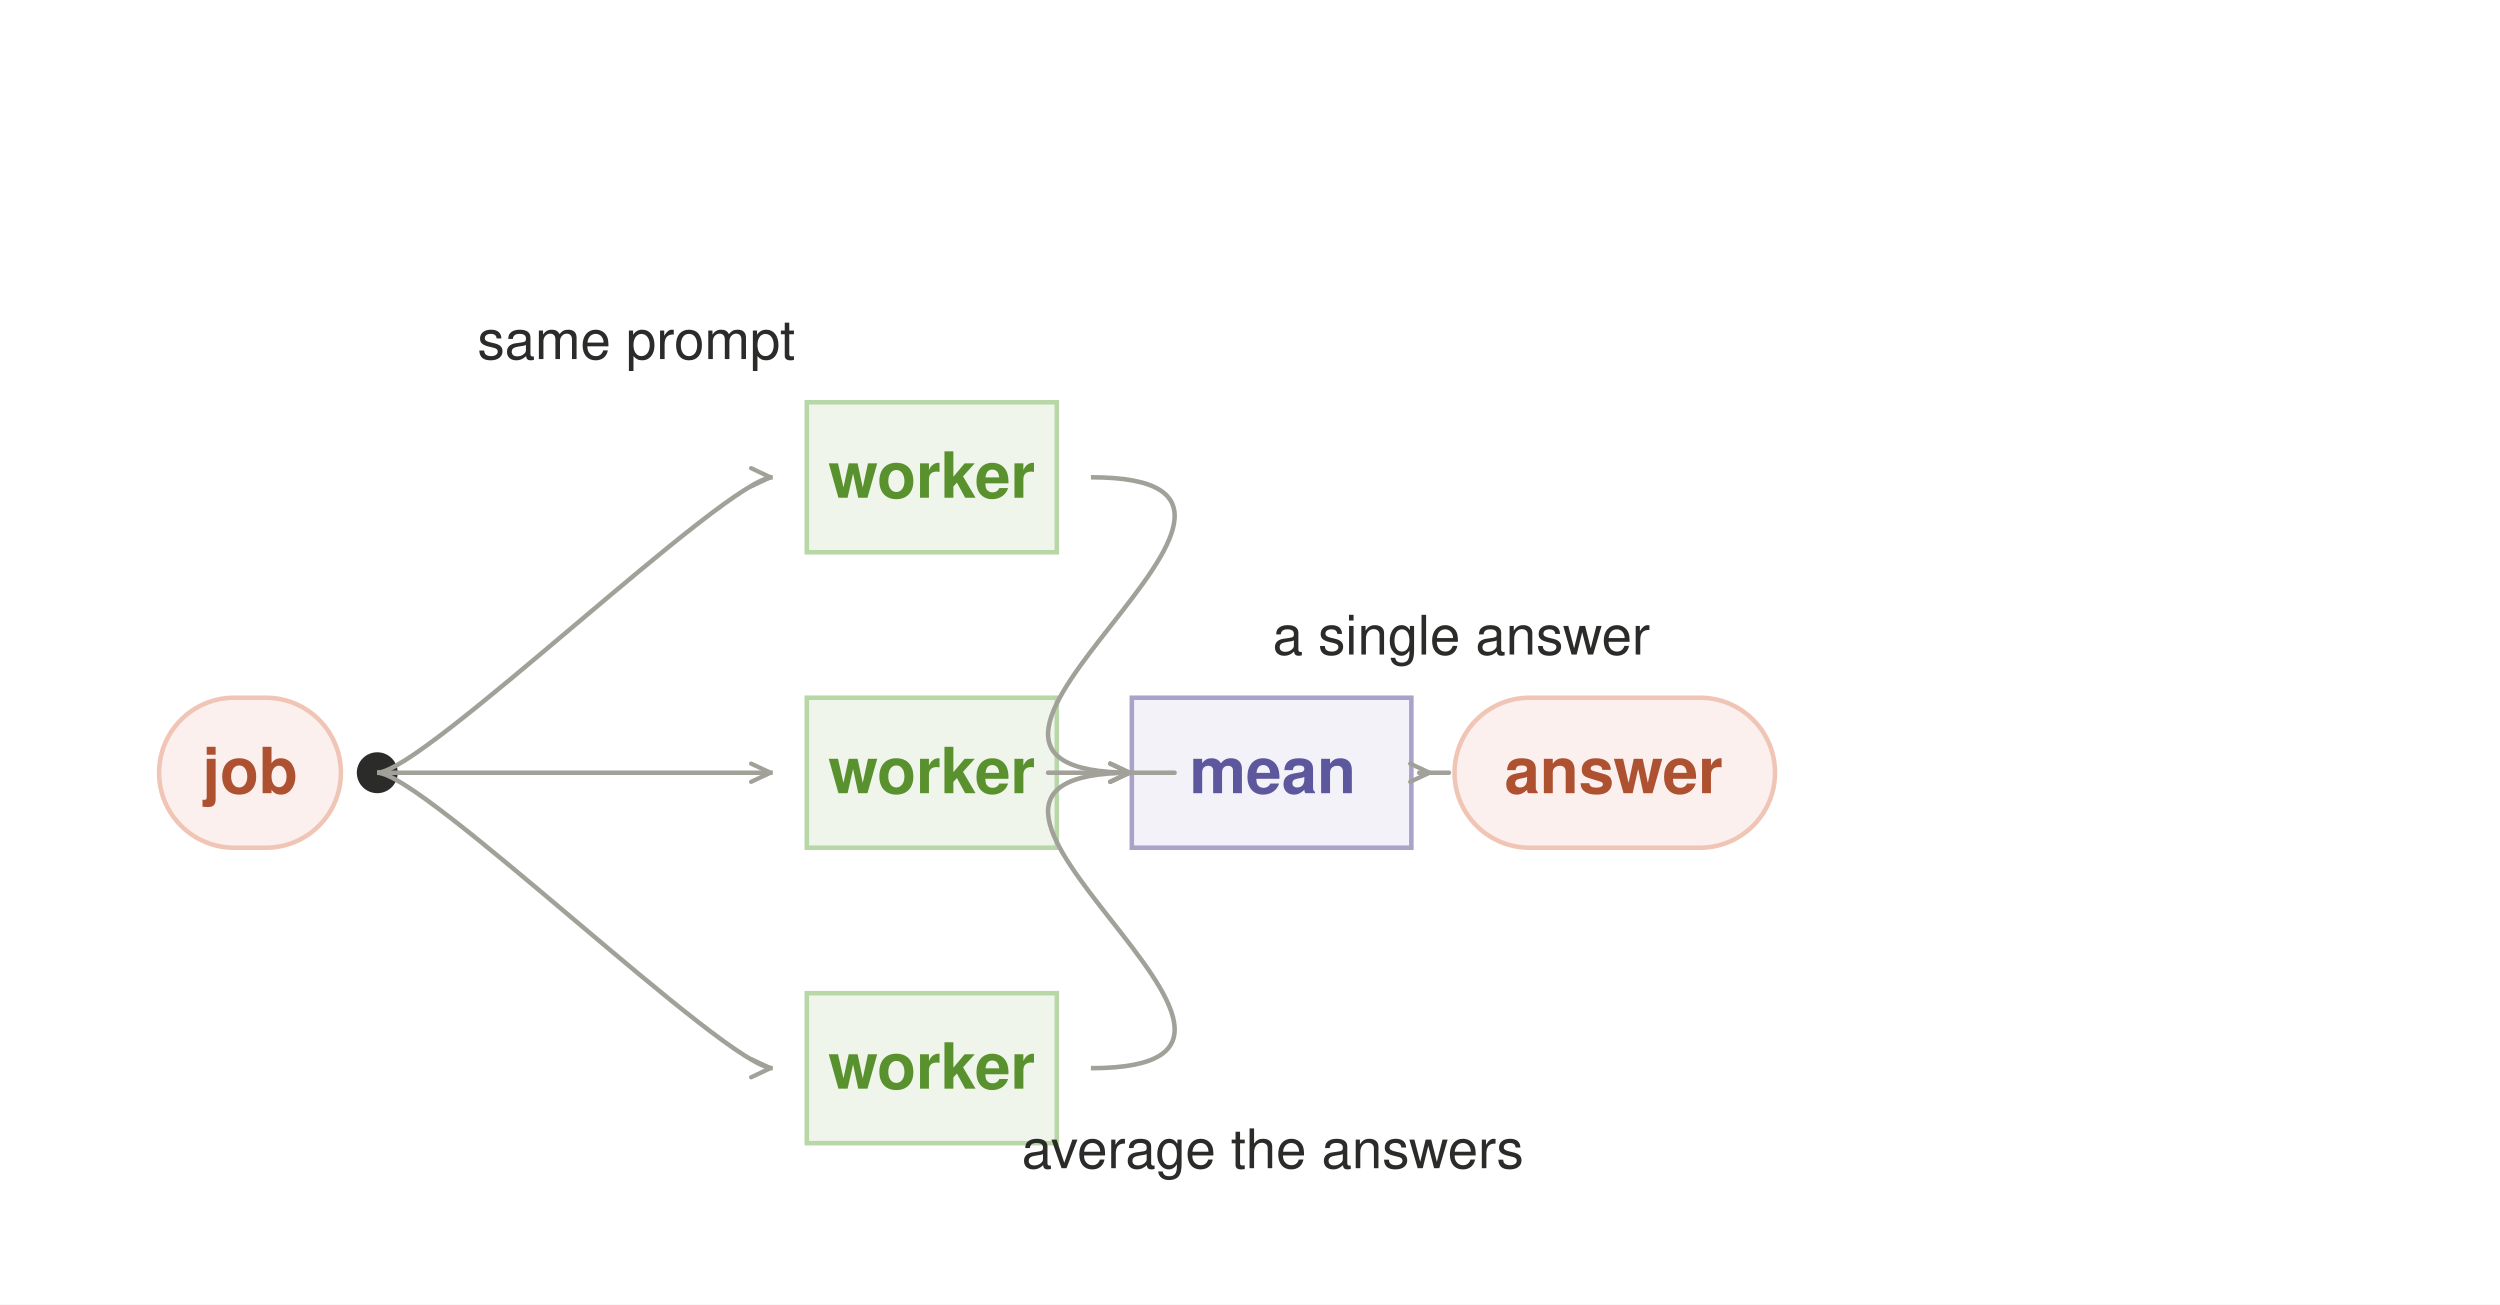
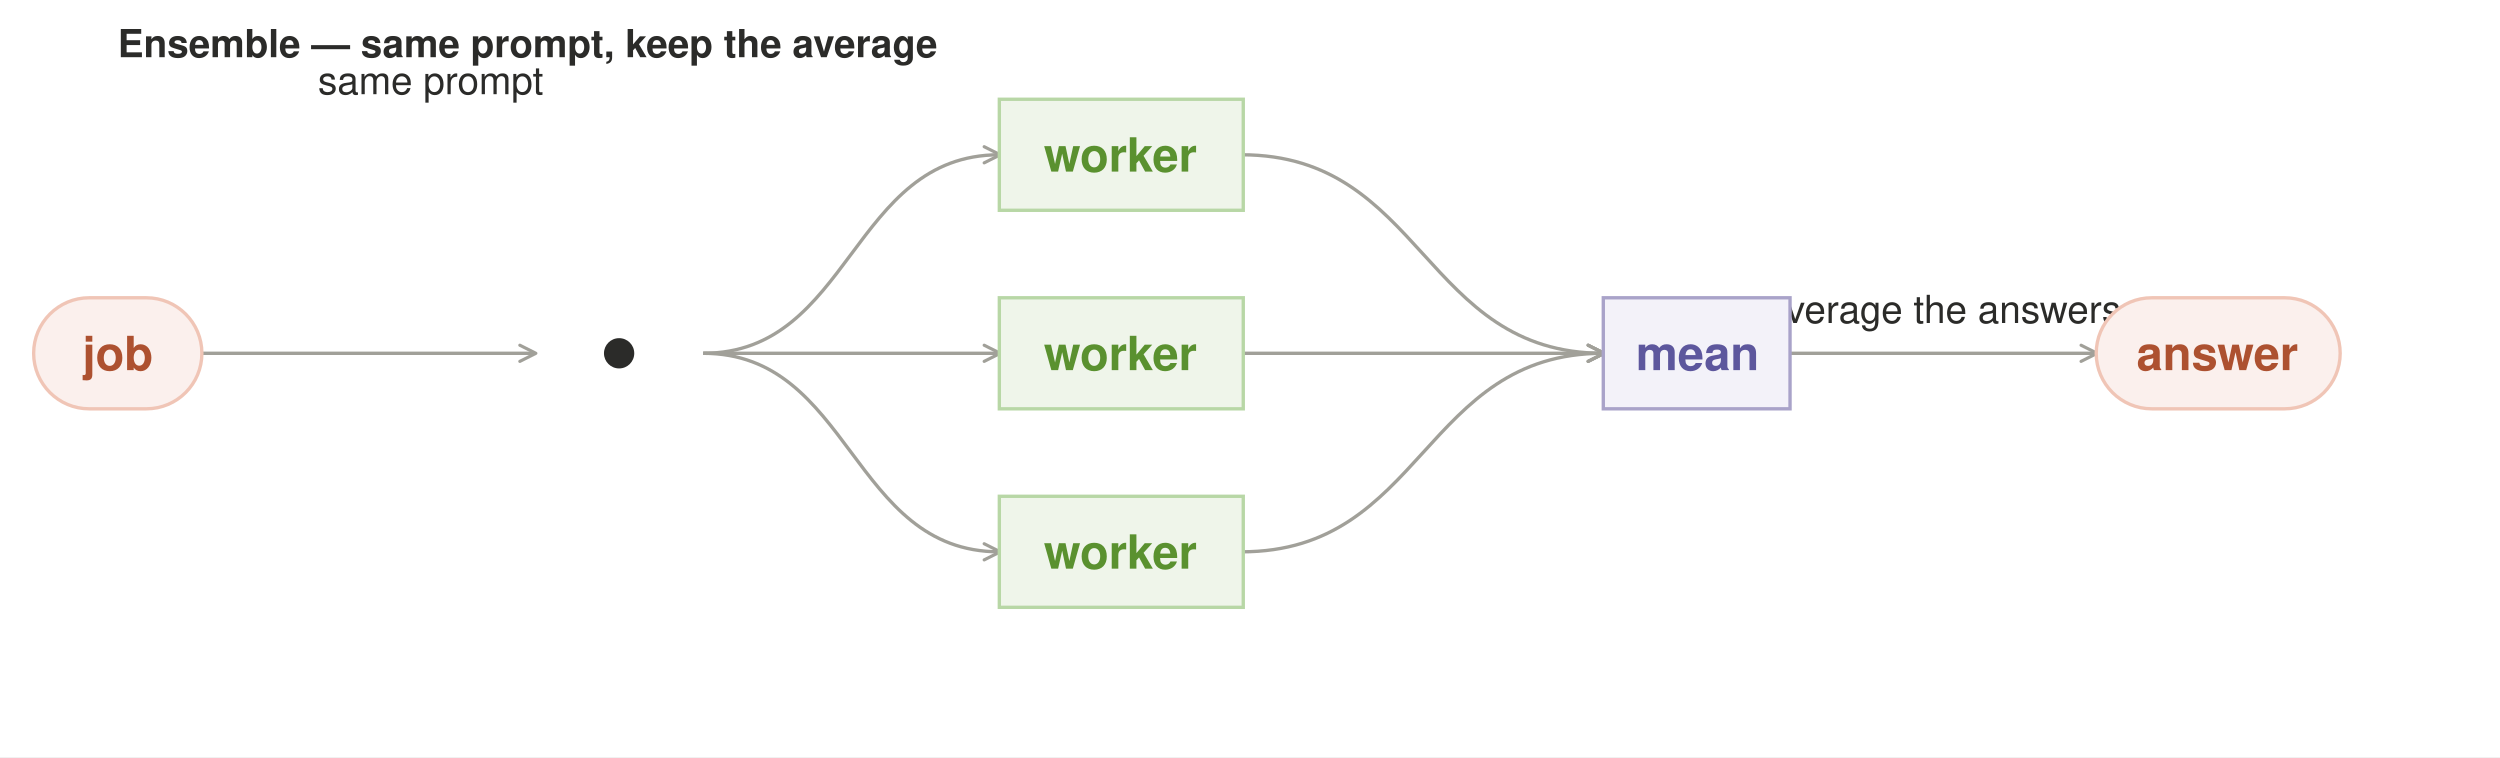
- <svg xmlns="http://www.w3.org/2000/svg" viewBox="0 0 1100 574" font-family="Avenir Next, Nunito, Segoe UI, Helvetica, Arial, sans-serif">
+ <svg xmlns="http://www.w3.org/2000/svg" viewBox="0 0 1486 450" font-family="Avenir Next, Nunito, Segoe UI, Helvetica, Arial, sans-serif">
  <defs>
-     <marker id="ha" markerWidth="14" markerHeight="14" refX="11" refY="5" orient="auto" markerUnits="userSpaceOnUse">
-       <path d="M1.5 1 L10 5 L1.5 9" fill="none" stroke="#a1a099" stroke-width="1.9" stroke-linecap="round" stroke-linejoin="round" />
+     <marker id="ha" markerWidth="13.3" markerHeight="13.3" refX="11" refY="7.0" orient="auto" markerUnits="userSpaceOnUse">
+       <path d="M2 2.2 L11.5 7.0 L2 11.8" fill="none" stroke="#a1a099" stroke-width="1.9" stroke-linecap="round" stroke-linejoin="round" />
    </marker>
-     <marker id="Ha" markerWidth="19" markerHeight="19" refX="13" refY="6.5" orient="auto" markerUnits="userSpaceOnUse">
-       <path d="M2 1.5 L12.5 6.5 L2 11.5" fill="none" stroke="#a1a099" stroke-width="3" stroke-linecap="round" stroke-linejoin="round" />
+     <marker id="Ha" markerWidth="18.1" markerHeight="18.1" refX="15" refY="9.5" orient="auto" markerUnits="userSpaceOnUse">
+       <path d="M2 3.0 L15.6 9.5 L2 16.0" fill="none" stroke="#a1a099" stroke-width="3.0" stroke-linecap="round" stroke-linejoin="round" />
    </marker>
-     <marker id="hg" markerWidth="14" markerHeight="14" refX="11" refY="5" orient="auto" markerUnits="userSpaceOnUse">
-       <path d="M1.5 1 L10 5 L1.5 9" fill="none" stroke="#5a912f" stroke-width="1.9" stroke-linecap="round" stroke-linejoin="round" />
+     <marker id="hg" markerWidth="13.3" markerHeight="13.3" refX="11" refY="7.0" orient="auto" markerUnits="userSpaceOnUse">
+       <path d="M2 2.2 L11.5 7.0 L2 11.8" fill="none" stroke="#5a912f" stroke-width="1.9" stroke-linecap="round" stroke-linejoin="round" />
    </marker>
-     <marker id="Hg" markerWidth="19" markerHeight="19" refX="13" refY="6.5" orient="auto" markerUnits="userSpaceOnUse">
-       <path d="M2 1.5 L12.5 6.5 L2 11.5" fill="none" stroke="#5a912f" stroke-width="3" stroke-linecap="round" stroke-linejoin="round" />
+     <marker id="Hg" markerWidth="18.1" markerHeight="18.1" refX="15" refY="9.5" orient="auto" markerUnits="userSpaceOnUse">
+       <path d="M2 3.0 L15.6 9.5 L2 16.0" fill="none" stroke="#5a912f" stroke-width="3.0" stroke-linecap="round" stroke-linejoin="round" />
    </marker>
-     <marker id="hp" markerWidth="14" markerHeight="14" refX="11" refY="5" orient="auto" markerUnits="userSpaceOnUse">
-       <path d="M1.5 1 L10 5 L1.5 9" fill="none" stroke="#5d579d" stroke-width="1.9" stroke-linecap="round" stroke-linejoin="round" />
+     <marker id="hp" markerWidth="13.3" markerHeight="13.3" refX="11" refY="7.0" orient="auto" markerUnits="userSpaceOnUse">
+       <path d="M2 2.2 L11.5 7.0 L2 11.8" fill="none" stroke="#5d579d" stroke-width="1.9" stroke-linecap="round" stroke-linejoin="round" />
    </marker>
-     <marker id="Hp" markerWidth="19" markerHeight="19" refX="13" refY="6.5" orient="auto" markerUnits="userSpaceOnUse">
-       <path d="M2 1.5 L12.5 6.5 L2 11.5" fill="none" stroke="#5d579d" stroke-width="3" stroke-linecap="round" stroke-linejoin="round" />
+     <marker id="Hp" markerWidth="18.1" markerHeight="18.1" refX="15" refY="9.5" orient="auto" markerUnits="userSpaceOnUse">
+       <path d="M2 3.0 L15.6 9.5 L2 16.0" fill="none" stroke="#5d579d" stroke-width="3.0" stroke-linecap="round" stroke-linejoin="round" />
    </marker>
-     <marker id="hc" markerWidth="14" markerHeight="14" refX="11" refY="5" orient="auto" markerUnits="userSpaceOnUse">
-       <path d="M1.5 1 L10 5 L1.5 9" fill="none" stroke="#ad5130" stroke-width="1.9" stroke-linecap="round" stroke-linejoin="round" />
+     <marker id="hc" markerWidth="13.3" markerHeight="13.3" refX="11" refY="7.0" orient="auto" markerUnits="userSpaceOnUse">
+       <path d="M2 2.2 L11.5 7.0 L2 11.8" fill="none" stroke="#ad5130" stroke-width="1.9" stroke-linecap="round" stroke-linejoin="round" />
    </marker>
-     <marker id="Hc" markerWidth="19" markerHeight="19" refX="13" refY="6.5" orient="auto" markerUnits="userSpaceOnUse">
-       <path d="M2 1.5 L12.5 6.5 L2 11.5" fill="none" stroke="#ad5130" stroke-width="3" stroke-linecap="round" stroke-linejoin="round" />
+     <marker id="Hc" markerWidth="18.1" markerHeight="18.1" refX="15" refY="9.5" orient="auto" markerUnits="userSpaceOnUse">
+       <path d="M2 3.0 L15.6 9.5 L2 16.0" fill="none" stroke="#ad5130" stroke-width="3.0" stroke-linecap="round" stroke-linejoin="round" />
    </marker>
-     <marker id="hk" markerWidth="14" markerHeight="14" refX="11" refY="5" orient="auto" markerUnits="userSpaceOnUse">
-       <path d="M1.5 1 L10 5 L1.5 9" fill="none" stroke="#2b2b29" stroke-width="1.9" stroke-linecap="round" stroke-linejoin="round" />
+     <marker id="hk" markerWidth="13.3" markerHeight="13.3" refX="11" refY="7.0" orient="auto" markerUnits="userSpaceOnUse">
+       <path d="M2 2.2 L11.5 7.0 L2 11.8" fill="none" stroke="#2b2b29" stroke-width="1.9" stroke-linecap="round" stroke-linejoin="round" />
    </marker>
-     <marker id="Hk" markerWidth="19" markerHeight="19" refX="13" refY="6.5" orient="auto" markerUnits="userSpaceOnUse">
-       <path d="M2 1.5 L12.5 6.5 L2 11.5" fill="none" stroke="#2b2b29" stroke-width="3" stroke-linecap="round" stroke-linejoin="round" />
+     <marker id="Hk" markerWidth="18.1" markerHeight="18.1" refX="15" refY="9.5" orient="auto" markerUnits="userSpaceOnUse">
+       <path d="M2 3.0 L15.6 9.5 L2 16.0" fill="none" stroke="#2b2b29" stroke-width="3.0" stroke-linecap="round" stroke-linejoin="round" />
    </marker>
  </defs>
-   <rect width="1100" height="574" fill="#fff" />
-   <rect x="70" y="307" width="80" height="66" rx="33" fill="#fbf0ed" stroke="#f0c5b6" stroke-width="2" />
-   <text x="110" y="349" text-anchor="middle" fill="#ad5130" font-size="28" font-weight="600">job</text>
-   <circle cx="166" cy="340" r="9" fill="#2b2b29" />
-   <rect x="355" y="177" width="110" height="66" fill="#eff5ea" stroke="#b8d7a6" stroke-width="2" />
-   <text x="410" y="219" text-anchor="middle" fill="#5a912f" font-size="28" font-weight="600">worker</text>
-   <rect x="355" y="307" width="110" height="66" fill="#eff5ea" stroke="#b8d7a6" stroke-width="2" />
-   <text x="410" y="349" text-anchor="middle" fill="#5a912f" font-size="28" font-weight="600">worker</text>
-   <rect x="355" y="437" width="110" height="66" fill="#eff5ea" stroke="#b8d7a6" stroke-width="2" />
-   <text x="410" y="479" text-anchor="middle" fill="#5a912f" font-size="28" font-weight="600">worker</text>
-   <path d="M166 340 C186 340, 320 210, 340 210" fill="none" stroke="#a1a099" stroke-width="2" marker-end="url(#ha)" />
-   <path d="M166 340 C186 340, 320 340, 340 340" fill="none" stroke="#a1a099" stroke-width="2" marker-end="url(#ha)" />
-   <path d="M166 340 C186 340, 320 470, 340 470" fill="none" stroke="#a1a099" stroke-width="2" marker-end="url(#ha)" />
-   <text x="280" y="158" text-anchor="middle" fill="#2b2b29" font-size="24">same prompt</text>
-   <rect x="498" y="307" width="123" height="66" fill="#f3f2f9" stroke="#a9a3c9" stroke-width="2" />
-   <text x="560" y="349" text-anchor="middle" fill="#5d579d" font-size="28" font-weight="600">mean</text>
-   <path d="M480 210 C600 210, 378 340, 498 340" fill="none" stroke="#a1a099" stroke-width="2" marker-end="url(#ha)" />
-   <path d="M480 340 C600 340, 378 340, 498 340" fill="none" stroke="#a1a099" stroke-width="2" marker-end="url(#ha)" />
-   <path d="M480 470 C600 470, 378 340, 498 340" fill="none" stroke="#a1a099" stroke-width="2" marker-end="url(#ha)" />
-   <text x="560" y="514" text-anchor="middle" fill="#2b2b29" font-size="24">average the answers</text>
-   <rect x="640" y="307" width="141" height="66" rx="33" fill="#fbf0ed" stroke="#f0c5b6" stroke-width="2" />
-   <text x="710" y="349" text-anchor="middle" fill="#ad5130" font-size="28" font-weight="600">answer</text>
-   <path d="M632 340 C652 340, 610 340, 630 340" fill="none" stroke="#a1a099" stroke-width="2" marker-end="url(#ha)" />
-   <text x="643" y="288" text-anchor="middle" fill="#2b2b29" font-size="24">a single answer</text>
+   <rect width="1486" height="450" fill="#fff" />
+   <text x="70" y="34" text-anchor="start" fill="#2b2b29" font-size="23" font-weight="700">Ensemble — same prompt, keep the average</text>
+   <text x="256" y="56" text-anchor="middle" fill="#2b2b29" font-size="23">same prompt</text>
+   <text x="1155" y="192" text-anchor="middle" fill="#2b2b29" font-size="23">average the answers</text>
+   <path d="M 120 210 C 219 210, 219 210, 318 210" fill="none" stroke="#a1a099" stroke-width="2" marker-end="url(#ha)" />
+   <path d="M 418 210 C 506 210, 506 92, 594 92" fill="none" stroke="#a1a099" stroke-width="2" marker-end="url(#ha)" />
+   <path d="M 418 210 C 506 210, 506 210, 594 210" fill="none" stroke="#a1a099" stroke-width="2" marker-end="url(#ha)" />
+   <path d="M 418 210 C 506 210, 506 328, 594 328" fill="none" stroke="#a1a099" stroke-width="2" marker-end="url(#ha)" />
+   <path d="M 738 92 C 846 92, 846 210, 953 210" fill="none" stroke="#a1a099" stroke-width="2" marker-end="url(#ha)" />
+   <path d="M 738 210 C 846 210, 846 210, 953 210" fill="none" stroke="#a1a099" stroke-width="2" marker-end="url(#ha)" />
+   <path d="M 738 328 C 846 328, 846 210, 953 210" fill="none" stroke="#a1a099" stroke-width="2" marker-end="url(#ha)" />
+   <path d="M 1064 210 C 1155 210, 1155 210, 1246 210" fill="none" stroke="#a1a099" stroke-width="2" marker-end="url(#ha)" />
+   <rect x="20" y="177" width="100" height="66" rx="33" fill="#fbf0ed" stroke="#f0c5b6" stroke-width="2" />
+   <text x="70" y="220" text-anchor="middle" fill="#ad5130" font-size="28" font-weight="600">job</text>
+   <circle cx="368" cy="210" r="9" fill="#2b2b29" />
+   <rect x="594" y="59" width="145" height="66" rx="0" fill="#eff5ea" stroke="#b8d7a6" stroke-width="2" />
+   <text x="666" y="102" text-anchor="middle" fill="#5a912f" font-size="28" font-weight="600">worker</text>
+   <rect x="594" y="177" width="145" height="66" rx="0" fill="#eff5ea" stroke="#b8d7a6" stroke-width="2" />
+   <text x="666" y="220" text-anchor="middle" fill="#5a912f" font-size="28" font-weight="600">worker</text>
+   <rect x="594" y="295" width="145" height="66" rx="0" fill="#eff5ea" stroke="#b8d7a6" stroke-width="2" />
+   <text x="666" y="338" text-anchor="middle" fill="#5a912f" font-size="28" font-weight="600">worker</text>
+   <rect x="953" y="177" width="111" height="66" rx="0" fill="#f3f2f9" stroke="#a9a3c9" stroke-width="2" />
+   <text x="1009" y="220" text-anchor="middle" fill="#5d579d" font-size="28" font-weight="600">mean</text>
+   <rect x="1246" y="177" width="145" height="66" rx="33" fill="#fbf0ed" stroke="#f0c5b6" stroke-width="2" />
+   <text x="1318" y="220" text-anchor="middle" fill="#ad5130" font-size="28" font-weight="600">answer</text>
</svg>
